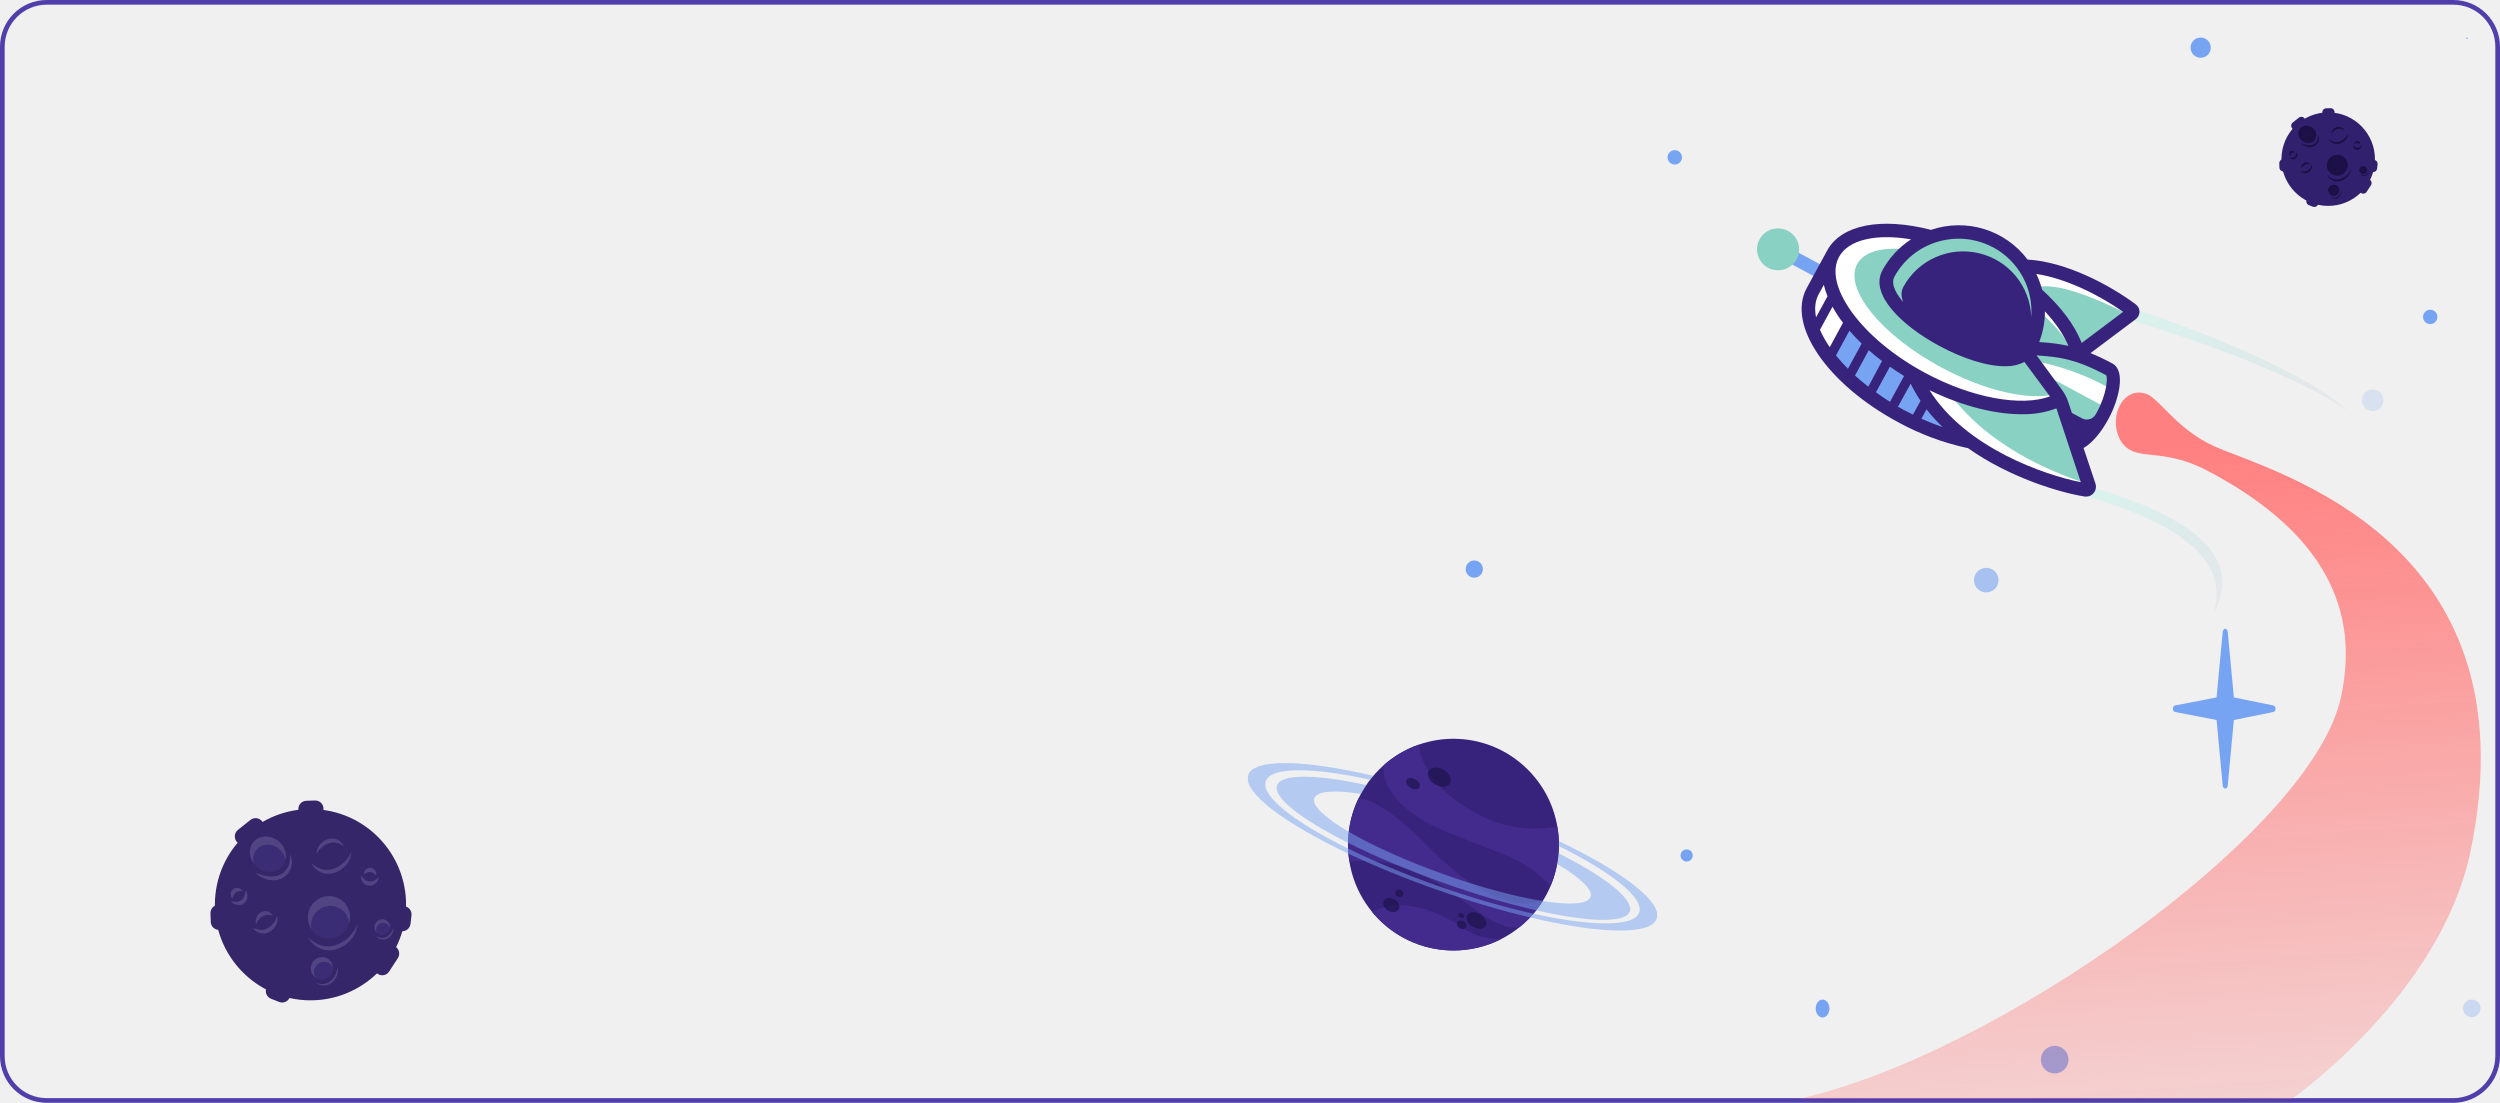
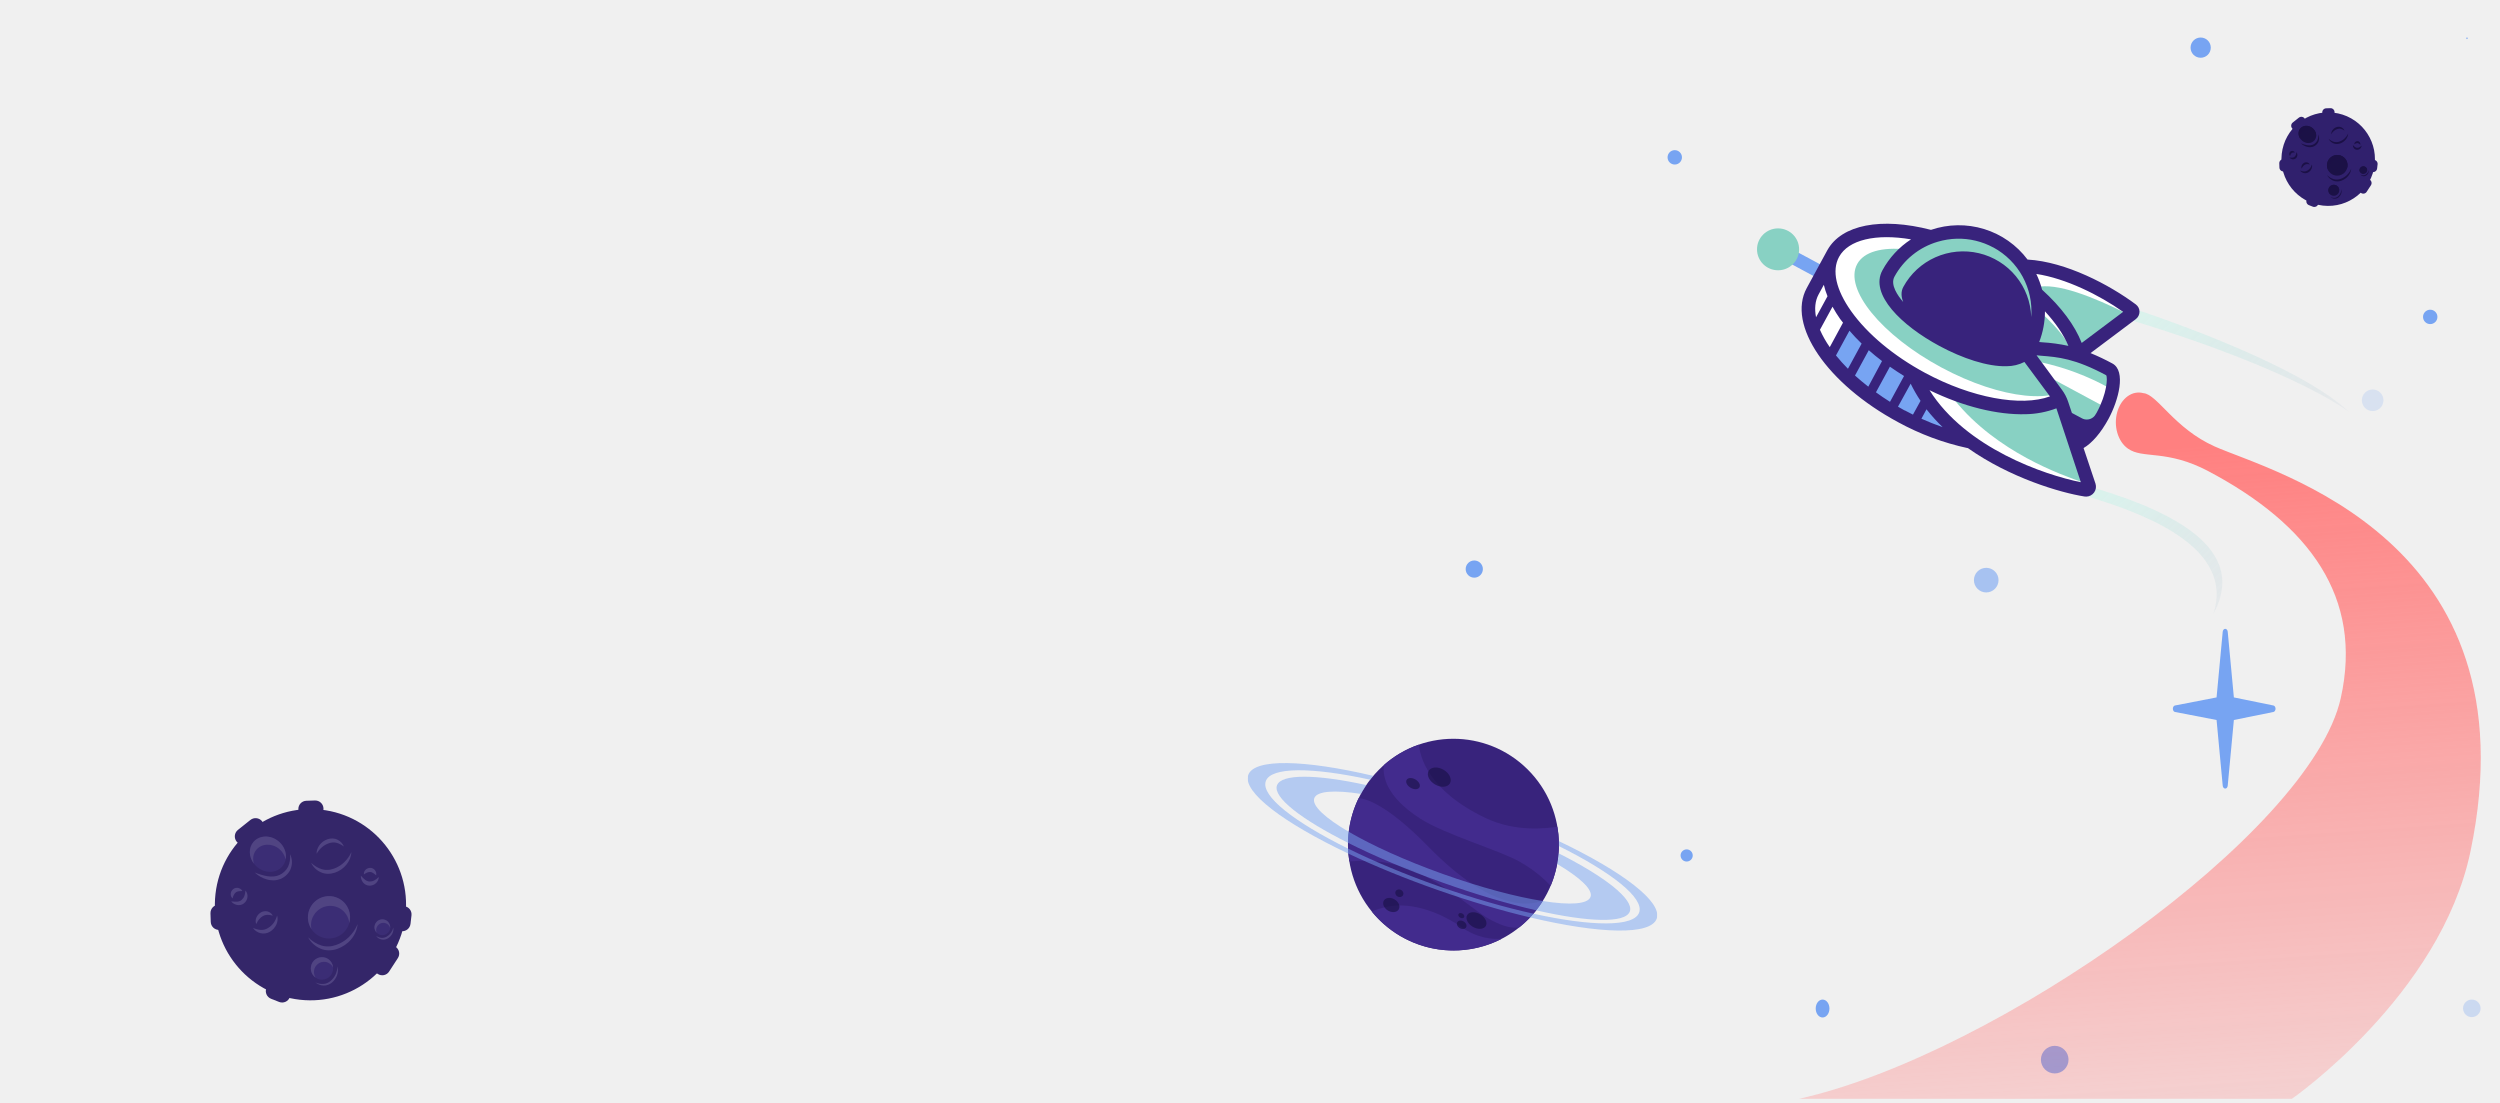
<svg xmlns="http://www.w3.org/2000/svg" width="535" height="236" viewBox="0 0 535 236" fill="none">
-   <g clip-path="url(#clip0_19789_23951)">
-     <path d="M0.5 10C0.5 4.753 4.753 0.5 10 0.5H525C530.247 0.5 534.5 4.753 534.5 10V226C534.5 231.247 530.247 235.5 525 235.5H10C4.753 235.5 0.5 231.247 0.5 226V10Z" fill="url(#paint0_linear_19789_23951)" stroke="#503EAA" />
-     <g clip-path="url(#clip1_19789_23951)">
-       <g clip-path="url(#clip2_19789_23951)">
+   <g clip-path="url(#clip0_27839_93571)">
+     <g clip-path="url(#clip1_27839_93571)">
+       <g clip-path="url(#clip2_27839_93571)">
        <path d="M295.164 196.833C286.31 188.025 286.243 173.684 295.013 164.801C303.783 155.919 318.069 155.858 326.923 164.665C335.776 173.473 335.844 187.814 327.074 196.696C318.304 205.579 304.017 205.64 295.164 196.833Z" fill="#38237C" />
        <path d="M331.835 189.577C330.843 188.489 328.794 186.464 325.289 184.451C321.047 182.01 309.169 178.579 303.871 175.145C296.411 170.323 295.88 165.923 296.155 163.712C298.363 161.772 300.899 160.305 303.615 159.365C303.94 161.702 305.3 169.028 317.898 175.049C324.396 178.151 331.032 177.238 333.276 176.933C334 181.101 333.561 185.491 331.835 189.577Z" fill="#422B8D" />
        <path d="M321.387 200.893C314.774 204.309 306.621 204.363 299.709 200.333C297.285 198.918 295.223 197.121 293.555 195.064C294.486 194.649 296.356 194.077 297.753 193.889C303.937 193.055 310.277 196.654 312.565 198.282C316.214 200.882 319.576 201.042 321.387 200.893Z" fill="#422B8D" />
        <path d="M330.15 192.817C330.042 192.995 329.934 193.166 329.819 193.337C329.718 193.494 329.61 193.645 329.503 193.802C329.259 194.15 329.015 194.485 328.751 194.812C328.515 195.105 328.28 195.398 328.031 195.677C327.938 195.786 327.846 195.881 327.753 195.99C327.646 196.105 327.54 196.221 327.433 196.336C327.326 196.452 327.213 196.567 327.106 196.676C326.978 196.805 326.844 196.941 326.709 197.069C326.574 197.198 326.439 197.327 326.305 197.449C326.185 197.557 326.071 197.665 325.951 197.767C325.689 197.996 325.427 198.219 325.152 198.435L325.145 198.435C323.705 198.719 321.851 198.332 319.225 196.96C315.319 194.923 311.324 190.597 303.746 186.919C296.585 183.446 290.249 184.276 288.758 184.343L288.751 184.343C288.029 179.855 288.642 175.128 290.755 170.794C292.193 170.893 296.743 172.041 305.719 181.233C309.132 184.724 312.194 187.261 314.913 189.08C322.853 194.394 327.852 193.594 329.991 192.785L329.998 192.785C330.053 192.8 330.102 192.809 330.15 192.817Z" fill="#422B8D" />
        <path d="M310.292 167.636C309.786 168.507 308.357 168.617 307.1 167.877C305.837 167.143 305.224 165.842 305.73 164.971C306.236 164.101 307.665 163.991 308.922 164.731C310.178 165.464 310.791 166.766 310.292 167.636Z" fill="#180F43" fill-opacity="0.6" />
        <path d="M303.761 168.496C303.479 168.989 302.633 169.024 301.875 168.581C301.117 168.138 300.733 167.385 301.022 166.891C301.304 166.398 302.15 166.363 302.908 166.806C303.659 167.249 304.043 168.009 303.761 168.496Z" fill="#180F43" fill-opacity="0.6" />
        <path d="M317.962 198.158C317.529 198.899 316.287 198.979 315.187 198.34C314.088 197.694 313.54 196.575 313.967 195.828C314.4 195.088 315.642 195.007 316.742 195.646C317.848 196.286 318.396 197.411 317.962 198.158Z" fill="#180F43" fill-opacity="0.6" />
        <path d="M313.744 198.45C313.513 198.847 312.909 198.923 312.39 198.618C311.871 198.313 311.635 197.751 311.859 197.353C312.09 196.956 312.695 196.881 313.214 197.185C313.74 197.49 313.975 198.059 313.744 198.45Z" fill="#180F43" fill-opacity="0.6" />
        <path d="M313.318 196.291C313.181 196.531 312.799 196.563 312.471 196.374C312.144 196.179 311.986 195.834 312.123 195.594C312.261 195.354 312.642 195.322 312.97 195.511C313.298 195.7 313.456 196.051 313.318 196.291Z" fill="#180F43" fill-opacity="0.6" />
        <path d="M299.334 194.602C298.951 195.267 297.923 195.387 297.042 194.872C296.161 194.356 295.755 193.401 296.138 192.736C296.521 192.071 297.549 191.951 298.43 192.466C299.318 192.982 299.718 193.937 299.334 194.602Z" fill="#180F43" fill-opacity="0.6" />
        <path d="M300.231 191.6C300.014 191.977 299.485 192.089 299.062 191.835C298.639 191.588 298.471 191.077 298.688 190.7C298.905 190.323 299.434 190.211 299.857 190.465C300.287 190.712 300.455 191.223 300.231 191.6Z" fill="#180F43" fill-opacity="0.6" />
        <g opacity="0.5">
          <path d="M328.752 194.811C322.732 193.438 315.773 191.402 308.467 188.787C300.955 186.105 294.106 183.189 288.482 180.366C278.484 175.348 272.365 170.629 273.272 168.072C274.157 165.556 281.766 165.669 292.389 168.005C292.094 168.449 291.806 168.901 291.539 169.367C291.437 169.545 291.336 169.716 291.242 169.895C285.577 169.024 281.803 169.264 281.253 170.822C280.696 172.4 283.562 175.036 288.649 178.013C293.628 180.924 300.732 184.16 308.814 187.044C316.909 189.936 324.466 191.931 330.158 192.823C335.947 193.739 339.817 193.515 340.374 191.93C340.917 190.379 338.154 187.808 333.244 184.898C333.387 184.144 333.489 183.375 333.549 182.611C343.478 187.613 349.69 192.488 348.79 195.038C347.876 197.636 339.924 197.362 328.752 194.811Z" fill="#77A4F2" />
          <path d="M327.441 196.329C321.361 194.885 314.614 192.903 307.617 190.442L307.61 190.441C300.646 187.995 294.186 185.339 288.557 182.676C274.671 176.102 265.862 169.48 267.12 165.854C268.37 162.263 279.16 162.573 293.877 166.032C293.649 166.298 293.435 166.578 293.22 166.857C280.86 164.159 271.956 164.063 270.876 167.178C269.782 170.321 276.947 175.908 288.493 181.603C294.085 184.356 300.688 187.127 307.892 189.663C315.13 192.206 322.063 194.186 328.167 195.534C340.671 198.291 349.699 198.397 350.786 195.268C351.865 192.174 344.899 186.682 333.614 181.07C333.616 180.715 333.617 180.361 333.605 180.006C347.196 186.496 355.786 193.001 354.536 196.585C353.278 200.197 342.323 199.862 327.441 196.329Z" fill="#77A4F2" />
        </g>
      </g>
    </g>
    <path opacity="0.6" d="M425.053 126.783C423.599 126.783 422.42 125.603 422.42 124.148C422.42 122.692 423.599 121.513 425.053 121.513C426.507 121.513 427.686 122.692 427.686 124.148C427.686 125.603 426.507 126.783 425.053 126.783Z" fill="#77A4F2" />
    <path opacity="0.2" d="M507.751 87.97C506.475 87.97 505.441 86.936 505.441 85.66C505.441 84.384 506.475 83.35 507.751 83.35C509.027 83.35 510.061 84.384 510.061 85.66C510.061 86.936 509.027 87.97 507.751 87.97Z" fill="#77A4F2" />
    <path d="M470.944 12.36C469.749 12.36 468.781 11.39 468.781 10.195C468.781 8.999 469.749 8.03 470.944 8.03C472.139 8.03 473.107 8.999 473.107 10.195C473.107 11.39 472.139 12.36 470.944 12.36Z" fill="#77A4F2" />
    <path d="M358.398 35.212C357.547 35.212 356.858 34.523 356.858 33.672C356.858 32.822 357.547 32.132 358.398 32.132C359.248 32.132 359.938 32.822 359.938 33.672C359.938 34.523 359.248 35.212 358.398 35.212Z" fill="#77A4F2" />
    <path d="M390.032 217.742C389.219 217.742 388.561 216.883 388.561 215.824C388.561 214.765 389.219 213.906 390.032 213.906C390.844 213.906 391.502 214.765 391.502 215.824C391.502 216.883 390.844 217.742 390.032 217.742Z" fill="#77A4F2" />
    <path d="M315.494 123.623C314.478 123.623 313.654 122.8 313.654 121.783C313.654 120.767 314.478 119.943 315.494 119.943C316.51 119.943 317.334 120.767 317.334 121.783C317.334 122.8 316.51 123.623 315.494 123.623Z" fill="#77A4F2" />
    <path d="M360.945 184.369C360.226 184.369 359.644 183.787 359.644 183.069C359.644 182.351 360.226 181.769 360.945 181.769C361.664 181.769 362.246 182.351 362.246 183.069C362.246 183.787 361.664 184.369 360.945 184.369Z" fill="#77A4F2" />
    <path d="M439.71 229.717C438.077 229.717 436.754 228.394 436.754 226.762C436.754 225.13 438.077 223.807 439.71 223.807C441.342 223.807 442.666 225.13 442.666 226.762C442.666 228.394 441.342 229.717 439.71 229.717Z" fill="#77A4F2" />
    <path d="M520.068 69.357C519.217 69.357 518.528 68.668 518.528 67.817C518.528 66.967 519.217 66.277 520.068 66.277C520.918 66.277 521.607 66.967 521.607 67.817C521.607 68.668 520.918 69.357 520.068 69.357Z" fill="#77A4F2" />
    <path d="M527.934 8.375C527.855 8.375 527.791 8.291 527.791 8.188C527.791 8.084 527.855 8 527.934 8C528.014 8 528.078 8.084 528.078 8.188C528.078 8.291 528.014 8.375 527.934 8.375Z" fill="#77A4F2" />
    <path d="M475.662 135.187L474.345 149.247L465.438 150.975C465.313 151.003 465.199 151.088 465.117 151.214C465.035 151.341 464.99 151.502 464.99 151.668C464.99 151.834 465.035 151.994 465.117 152.121C465.199 152.248 465.313 152.333 465.438 152.361L474.345 154.078L475.662 168.138C475.677 168.308 475.741 168.466 475.839 168.58C475.938 168.694 476.065 168.757 476.197 168.757C476.329 168.757 476.456 168.694 476.554 168.58C476.653 168.466 476.716 168.308 476.732 168.138L478.048 154.078L486.517 152.361C486.642 152.333 486.756 152.248 486.838 152.121C486.92 151.994 486.965 151.834 486.965 151.668C486.965 151.502 486.92 151.341 486.838 151.214C486.756 151.088 486.642 151.003 486.517 150.975L478.048 149.247L476.732 135.187C476.716 135.017 476.653 134.86 476.554 134.745C476.456 134.631 476.329 134.568 476.197 134.568C476.065 134.568 475.938 134.631 475.839 134.745C475.741 134.86 475.677 135.017 475.662 135.187Z" fill="#77A4F2" />
    <path opacity="0.3" d="M528.967 217.666C527.93 217.666 527.089 216.824 527.089 215.786C527.089 214.747 527.93 213.906 528.967 213.906C530.005 213.906 530.846 214.747 530.846 215.786C530.846 216.824 530.005 217.666 528.967 217.666Z" fill="#77A4F2" />
    <path d="M53.126 180.382L55.802 178.247C56.568 177.63 56.689 176.517 56.087 175.75C55.471 174.983 54.359 174.863 53.592 175.465L50.917 177.6C50.15 178.216 50.03 179.329 50.631 180.096C51.247 180.863 52.36 180.983 53.126 180.382Z" fill="#342669" />
    <path d="M83.278 207.903L85.142 205.031C85.683 204.204 85.443 203.106 84.616 202.58C83.789 202.039 82.692 202.279 82.166 203.091L80.302 205.963C79.761 206.791 80.001 207.888 80.828 208.415C81.655 208.956 82.752 208.73 83.278 207.903Z" fill="#342669" />
    <path d="M65.678 174.913L67.512 174.853C68.489 174.823 69.256 174.011 69.226 173.018C69.196 172.041 68.384 171.274 67.392 171.304L65.558 171.364C64.581 171.394 63.815 172.206 63.845 173.199C63.875 174.176 64.701 174.943 65.678 174.913Z" fill="#342669" />
    <path d="M48.648 197.167L48.587 195.333C48.557 194.355 47.746 193.588 46.754 193.619C45.777 193.649 45.01 194.461 45.04 195.453L45.1 197.288C45.13 198.265 45.942 199.032 46.934 199.002C47.911 198.957 48.678 198.145 48.648 197.167Z" fill="#342669" />
    <path d="M87.849 197.708L88.06 195.874C88.165 194.896 87.474 194.024 86.496 193.919C85.519 193.814 84.648 194.505 84.543 195.483L84.332 197.317C84.227 198.295 84.918 199.167 85.895 199.272C86.857 199.377 87.729 198.686 87.849 197.708Z" fill="#342669" />
    <path d="M58.013 213.739L59.726 214.415C60.643 214.776 61.665 214.325 62.026 213.408C62.387 212.491 61.936 211.468 61.019 211.107L59.305 210.431C58.389 210.07 57.366 210.521 57.006 211.438C56.645 212.355 57.096 213.378 58.013 213.739Z" fill="#342669" />
    <path d="M64.168 213.944C52.939 212.692 44.854 202.572 46.109 191.339C47.364 180.106 57.484 172.015 68.712 173.266C79.941 174.518 88.026 184.638 86.771 195.871C85.516 207.104 75.396 215.195 64.168 213.944Z" fill="#342669" />
    <path d="M75.191 182.367C75.161 183.329 74.755 184.276 74.124 185.043C73.508 185.825 72.636 186.412 71.689 186.743C70.727 187.073 69.6 187.104 68.668 186.667C67.736 186.261 66.999 185.525 66.594 184.667C67.3 185.299 68.082 185.78 68.908 186.021C69.314 186.141 69.735 186.186 70.156 186.156C70.577 186.156 70.983 186.036 71.389 185.916C71.584 185.84 71.794 185.765 71.99 185.675C72.185 185.57 72.381 185.479 72.561 185.359C72.952 185.149 73.267 184.863 73.598 184.577C74.26 183.961 74.801 183.224 75.191 182.367Z" fill="#504482" />
    <path d="M67.751 182.713C67.721 182.051 67.976 181.375 68.397 180.818C68.818 180.262 69.419 179.826 70.08 179.6C70.757 179.36 71.569 179.36 72.215 179.69C72.861 180.006 73.357 180.533 73.598 181.164C73.072 180.773 72.531 180.487 71.974 180.352C71.433 180.217 70.892 180.277 70.381 180.457C69.314 180.818 68.412 181.57 67.751 182.713Z" fill="#504482" />
    <path d="M59.305 195.919C59.501 196.536 59.425 197.243 59.14 197.859C58.854 198.476 58.373 199.032 57.787 199.378C57.186 199.754 56.404 199.874 55.728 199.694C55.051 199.513 54.48 199.107 54.135 198.566C54.721 198.822 55.292 198.987 55.848 199.002C56.389 199.032 56.885 198.882 57.336 198.611C57.802 198.34 58.223 197.965 58.554 197.513C58.869 197.062 59.125 196.536 59.305 195.919Z" fill="#504482" />
-     <path d="M54.84 197.754C54.645 197.333 54.675 196.822 54.855 196.371C55.036 195.92 55.382 195.529 55.803 195.273C56.238 195.003 56.825 194.912 57.306 195.063C57.787 195.213 58.177 195.529 58.373 195.95C57.937 195.83 57.546 195.754 57.185 195.769C56.84 195.784 56.539 195.875 56.253 196.04C55.652 196.401 55.201 196.912 54.84 197.754Z" fill="#504482" />
+     <path d="M54.841 197.754C54.645 197.333 54.675 196.822 54.856 196.371C55.036 195.92 55.382 195.529 55.803 195.273C56.239 195.003 56.825 194.912 57.306 195.063C57.787 195.213 58.178 195.529 58.373 195.95C57.937 195.83 57.546 195.754 57.186 195.769C56.84 195.784 56.539 195.875 56.254 196.04C55.652 196.401 55.202 196.912 54.841 197.754Z" fill="#504482" />
    <path d="M52.526 190.566C52.841 190.927 53.007 191.424 52.961 191.935C52.916 192.461 52.646 192.972 52.225 193.303C51.789 193.679 51.158 193.769 50.677 193.649C50.181 193.529 49.76 193.273 49.474 192.897C49.94 192.942 50.361 192.987 50.752 192.957C51.128 192.927 51.428 192.822 51.669 192.612C51.924 192.401 52.15 192.115 52.285 191.784C52.42 191.454 52.48 191.048 52.526 190.566Z" fill="#504482" />
    <path d="M49.774 192.266C49.503 192.04 49.353 191.694 49.368 191.303C49.383 190.912 49.579 190.536 49.894 190.281C50.225 189.995 50.706 189.935 51.052 190.04C51.412 190.145 51.698 190.356 51.863 190.672C51.518 190.687 51.232 190.702 50.992 190.747C50.751 190.792 50.601 190.867 50.465 190.972C50.315 191.093 50.18 191.243 50.075 191.454C49.939 191.664 49.849 191.92 49.774 192.266Z" fill="#504482" />
    <path d="M81.055 187.68C81.055 188.161 80.844 188.628 80.469 188.989C80.093 189.349 79.552 189.56 79.01 189.53C78.439 189.515 77.913 189.169 77.628 188.763C77.342 188.342 77.192 187.876 77.222 187.395C77.537 187.74 77.823 188.056 78.139 188.282C78.439 188.507 78.74 188.628 79.056 188.643C79.386 188.658 79.732 188.598 80.063 188.432C80.393 188.267 80.724 188.011 81.055 187.68Z" fill="#504482" />
    <path d="M77.883 187.123C77.823 186.777 77.958 186.416 78.214 186.145C78.484 185.874 78.875 185.709 79.281 185.724C79.717 185.724 80.108 186.01 80.303 186.311C80.499 186.626 80.574 186.972 80.499 187.318C80.228 187.108 80.003 186.912 79.792 186.792C79.582 186.671 79.416 186.611 79.251 186.611C79.056 186.596 78.86 186.626 78.635 186.702C78.409 186.777 78.169 186.912 77.883 187.123Z" fill="#504482" />
-     <path d="M68.111 200.219C70.26 201.483 73.026 200.761 74.288 198.595C75.551 196.43 74.845 193.663 72.695 192.4C70.546 191.137 67.78 191.859 66.517 194.024C65.255 196.189 65.961 198.956 68.111 200.219Z" fill="#3B2D75" />
-     <path d="M72.741 194.414C73.913 195.106 74.62 196.279 74.74 197.542C75.296 195.602 74.515 193.452 72.696 192.384C70.546 191.121 67.781 191.858 66.518 194.008C65.601 195.572 65.721 197.437 66.653 198.835C66.443 197.858 66.578 196.805 67.134 195.888C68.277 193.933 70.802 193.272 72.741 194.414Z" fill="#504482" />
+     <path d="M68.111 200.219C70.26 201.483 73.026 200.761 74.288 198.595C75.551 196.43 74.844 193.663 72.695 192.4C70.546 191.137 67.78 191.859 66.517 194.024C65.255 196.189 65.961 198.956 68.111 200.219Z" fill="#3B2D75" />
+     <path d="M72.741 194.414C73.913 195.106 74.62 196.279 74.74 197.542C75.296 195.602 74.514 193.452 72.696 192.384C70.546 191.121 67.78 191.858 66.518 194.008C65.601 195.572 65.721 197.437 66.653 198.835C66.443 197.858 66.578 196.805 67.134 195.888C68.276 193.933 70.802 193.272 72.741 194.414Z" fill="#504482" />
    <path d="M76.529 197.75C76.439 198.923 75.928 200.066 75.162 200.999C74.395 201.946 73.328 202.638 72.185 203.059C71.028 203.465 69.66 203.51 68.533 202.984C67.39 202.487 66.489 201.615 65.932 200.593C66.774 201.39 67.736 202.021 68.773 202.337C69.029 202.427 69.299 202.457 69.555 202.502C69.826 202.517 70.081 202.562 70.352 202.532C70.878 202.532 71.389 202.397 71.9 202.232C72.155 202.141 72.411 202.036 72.651 201.931C72.892 201.796 73.132 201.69 73.358 201.54C73.839 201.269 74.245 200.908 74.65 200.547C75.447 199.766 76.093 198.833 76.529 197.75Z" fill="#504482" />
    <path d="M81.267 200.024C82.139 200.339 83.101 199.873 83.417 198.986C83.732 198.099 83.266 197.136 82.395 196.836C81.523 196.52 80.561 196.986 80.245 197.873C79.93 198.745 80.395 199.708 81.267 200.024Z" fill="#3B2D75" />
    <path d="M82.546 197.573C83.027 197.738 83.357 198.129 83.493 198.58C83.553 197.828 83.117 197.091 82.38 196.836C81.508 196.52 80.546 196.986 80.231 197.873C80.005 198.505 80.186 199.182 80.622 199.633C80.471 199.287 80.456 198.896 80.591 198.52C80.877 197.708 81.764 197.287 82.546 197.573Z" fill="#504482" />
    <path d="M84.167 198.52C84.257 198.956 84.152 199.422 83.941 199.828C83.731 200.234 83.385 200.58 82.994 200.821C82.588 201.061 82.078 201.167 81.612 201.046C81.146 200.941 80.755 200.67 80.499 200.309C80.875 200.52 81.281 200.67 81.672 200.7C82.062 200.731 82.438 200.625 82.769 200.43C83.445 200.039 83.956 199.377 84.167 198.52Z" fill="#504482" />
    <path d="M68.501 209.618C69.809 209.828 71.042 208.956 71.252 207.633C71.478 206.325 70.591 205.092 69.283 204.866C67.975 204.641 66.743 205.528 66.532 206.851C66.322 208.159 67.209 209.392 68.501 209.618Z" fill="#3B2D75" />
    <path d="M69.705 205.857C70.411 205.977 70.983 206.428 71.283 207.03C71.193 205.962 70.396 205.045 69.299 204.864C67.991 204.654 66.759 205.526 66.548 206.849C66.398 207.797 66.804 208.699 67.54 209.21C67.255 208.774 67.12 208.218 67.21 207.661C67.405 206.473 68.517 205.661 69.705 205.857Z" fill="#504482" />
    <path d="M72.214 206.805C72.38 207.406 72.35 208.068 72.139 208.669C71.929 209.286 71.538 209.827 71.057 210.248C70.561 210.669 69.899 210.94 69.238 210.91C68.577 210.895 67.975 210.624 67.495 210.233C68.051 210.489 68.652 210.609 69.223 210.564C69.794 210.534 70.32 210.278 70.756 209.917C71.192 209.542 71.553 209.075 71.808 208.549C72.049 208.008 72.199 207.421 72.214 206.805Z" fill="#504482" />
    <path d="M60.448 185.375C59.186 186.894 56.766 186.984 55.052 185.556C53.324 184.127 52.963 181.736 54.21 180.217C55.473 178.699 57.893 178.608 59.607 180.037C61.335 181.45 61.711 183.841 60.448 185.375Z" fill="#3B2D75" />
    <path d="M54.855 181.856C54.164 182.683 54.014 183.796 54.344 184.834C53.247 183.42 53.142 181.511 54.209 180.217C55.472 178.699 57.892 178.608 59.605 180.037C60.853 181.059 61.394 182.593 61.123 183.932C60.958 183.105 60.492 182.293 59.755 181.676C58.207 180.398 56.013 180.473 54.855 181.856Z" fill="#504482" />
    <path d="M62.071 182.803C62.522 183.675 62.612 184.758 62.266 185.766C62.116 186.277 61.8 186.728 61.439 187.119C61.078 187.51 60.643 187.796 60.162 188.051C59.666 188.247 59.124 188.382 58.598 188.397C58.072 188.397 57.546 188.337 57.065 188.187C56.088 187.901 55.216 187.39 54.51 186.713C55.412 187.074 56.314 187.36 57.231 187.51C58.132 187.645 59.034 187.6 59.801 187.254C60.177 187.074 60.552 186.833 60.853 186.533C61.169 186.247 61.439 185.901 61.635 185.51C62.011 184.713 62.161 183.766 62.071 182.803Z" fill="#504482" />
    <path d="M491.721 27.588L493.029 26.544C493.404 26.243 493.463 25.698 493.169 25.323C492.868 24.948 492.324 24.89 491.949 25.184L490.64 26.228C490.265 26.529 490.207 27.074 490.501 27.449C490.802 27.824 491.346 27.883 491.721 27.588Z" fill="#30206D" />
    <path d="M506.466 41.048L507.378 39.643C507.643 39.239 507.525 38.702 507.121 38.444C506.716 38.18 506.18 38.297 505.922 38.694L505.011 40.099C504.746 40.504 504.864 41.04 505.268 41.298C505.672 41.562 506.209 41.452 506.466 41.048Z" fill="#30206D" />
    <path d="M497.86 24.913L498.757 24.884C499.235 24.869 499.61 24.472 499.595 23.987C499.581 23.509 499.184 23.134 498.698 23.148L497.802 23.178C497.324 23.192 496.949 23.59 496.964 24.075C496.978 24.553 497.383 24.928 497.86 24.913Z" fill="#30206D" />
    <path d="M489.531 35.797L489.501 34.9C489.487 34.422 489.09 34.047 488.605 34.062C488.127 34.076 487.752 34.473 487.767 34.959L487.796 35.856C487.811 36.334 488.208 36.709 488.693 36.694C489.171 36.672 489.546 36.275 489.531 35.797Z" fill="#30206D" />
    <path d="M508.702 36.062L508.805 35.164C508.857 34.686 508.519 34.26 508.041 34.208C507.563 34.157 507.137 34.495 507.085 34.973L506.982 35.87C506.931 36.348 507.269 36.775 507.747 36.826C508.217 36.878 508.644 36.54 508.702 36.062Z" fill="#30206D" />
    <path d="M494.111 43.901L494.949 44.232C495.398 44.409 495.898 44.188 496.074 43.74C496.25 43.291 496.03 42.791 495.581 42.614L494.743 42.283C494.295 42.107 493.795 42.328 493.619 42.776C493.442 43.225 493.663 43.725 494.111 43.901Z" fill="#30206D" />
    <path d="M497.122 44.002C491.63 43.389 487.676 38.44 488.29 32.947C488.904 27.453 493.853 23.496 499.344 24.108C504.836 24.72 508.79 29.67 508.176 35.163C507.562 40.657 502.613 44.614 497.122 44.002Z" fill="#30206D" />
    <path d="M502.512 28.559C502.497 29.029 502.299 29.493 501.99 29.868C501.688 30.25 501.262 30.537 500.799 30.699C500.328 30.86 499.777 30.875 499.321 30.662C498.866 30.463 498.505 30.103 498.307 29.684C498.652 29.993 499.035 30.228 499.439 30.346C499.637 30.404 499.843 30.427 500.049 30.412C500.255 30.412 500.453 30.353 500.652 30.294C500.747 30.257 500.85 30.221 500.946 30.177C501.042 30.125 501.137 30.081 501.225 30.022C501.416 29.919 501.571 29.779 501.733 29.64C502.056 29.338 502.321 28.978 502.512 28.559Z" fill="#1B1046" />
    <path d="M498.875 28.728C498.86 28.405 498.985 28.074 499.191 27.802C499.397 27.529 499.691 27.316 500.014 27.206C500.345 27.088 500.742 27.088 501.058 27.25C501.374 27.404 501.617 27.662 501.734 27.971C501.477 27.78 501.212 27.64 500.94 27.574C500.676 27.508 500.411 27.537 500.161 27.625C499.639 27.802 499.198 28.169 498.875 28.728Z" fill="#1B1046" />
    <path d="M494.744 35.187C494.839 35.489 494.802 35.834 494.663 36.136C494.523 36.437 494.288 36.709 494.001 36.879C493.707 37.062 493.325 37.121 492.994 37.033C492.663 36.945 492.384 36.746 492.215 36.481C492.502 36.606 492.781 36.687 493.053 36.695C493.318 36.709 493.56 36.636 493.781 36.503C494.009 36.371 494.214 36.187 494.376 35.967C494.53 35.746 494.655 35.489 494.744 35.187Z" fill="#1B1046" />
    <path d="M492.562 36.084C492.466 35.878 492.481 35.628 492.569 35.408C492.657 35.187 492.826 34.996 493.032 34.871C493.245 34.738 493.532 34.694 493.767 34.768C494.002 34.841 494.193 34.996 494.289 35.202C494.076 35.143 493.885 35.106 493.708 35.114C493.539 35.121 493.392 35.165 493.253 35.246C492.959 35.422 492.738 35.672 492.562 36.084Z" fill="#1B1046" />
    <path d="M491.428 32.568C491.582 32.745 491.663 32.987 491.641 33.238C491.619 33.495 491.487 33.745 491.281 33.907C491.068 34.091 490.759 34.135 490.524 34.076C490.281 34.017 490.075 33.892 489.936 33.708C490.163 33.73 490.369 33.752 490.56 33.738C490.744 33.723 490.891 33.672 491.009 33.569C491.134 33.466 491.244 33.326 491.31 33.164C491.376 33.002 491.406 32.804 491.428 32.568Z" fill="#1B1046" />
-     <path d="M490.082 33.4C489.95 33.289 489.876 33.12 489.883 32.929C489.891 32.738 489.986 32.554 490.141 32.429C490.302 32.289 490.538 32.26 490.707 32.311C490.883 32.363 491.023 32.466 491.104 32.62C490.935 32.627 490.795 32.635 490.677 32.657C490.56 32.679 490.486 32.716 490.42 32.767C490.346 32.826 490.28 32.9 490.229 33.003C490.163 33.105 490.119 33.231 490.082 33.4Z" fill="#1B1046" />
+     <path d="M490.082 33.4C489.949 33.289 489.876 33.12 489.883 32.929C489.891 32.738 489.986 32.554 490.141 32.429C490.302 32.289 490.537 32.26 490.707 32.311C490.883 32.363 491.023 32.466 491.104 32.62C490.934 32.627 490.795 32.635 490.677 32.657C490.56 32.679 490.486 32.716 490.42 32.767C490.346 32.826 490.28 32.9 490.229 33.003C490.163 33.105 490.118 33.231 490.082 33.4Z" fill="#1B1046" />
    <path d="M505.381 31.157C505.381 31.393 505.278 31.621 505.094 31.797C504.91 31.974 504.646 32.077 504.381 32.062C504.102 32.054 503.845 31.885 503.705 31.687C503.565 31.481 503.492 31.253 503.506 31.018C503.661 31.187 503.8 31.341 503.955 31.451C504.102 31.562 504.249 31.621 504.403 31.628C504.565 31.635 504.734 31.606 504.896 31.525C505.057 31.444 505.219 31.319 505.381 31.157Z" fill="#1B1046" />
    <path d="M503.83 30.885C503.801 30.715 503.867 30.539 503.992 30.407C504.124 30.274 504.315 30.193 504.514 30.201C504.727 30.201 504.918 30.34 505.013 30.488C505.109 30.642 505.146 30.811 505.109 30.98C504.977 30.877 504.866 30.782 504.764 30.723C504.661 30.664 504.58 30.635 504.499 30.635C504.403 30.627 504.308 30.642 504.198 30.679C504.087 30.715 503.97 30.782 503.83 30.885Z" fill="#1B1046" />
    <path d="M499.052 37.29C500.103 37.907 501.455 37.554 502.073 36.495C502.69 35.437 502.345 34.083 501.294 33.466C500.242 32.848 498.89 33.201 498.272 34.26C497.655 35.319 498 36.672 499.052 37.29Z" fill="#1B1146" />
    <path d="M501.315 34.451C501.888 34.789 502.234 35.363 502.293 35.981C502.565 35.032 502.182 33.98 501.293 33.458C500.242 32.84 498.889 33.201 498.272 34.252C497.823 35.017 497.882 35.929 498.338 36.613C498.235 36.135 498.301 35.62 498.573 35.172C499.132 34.216 500.367 33.892 501.315 34.451Z" fill="#1B1046" />
    <path d="M503.168 36.083C503.124 36.656 502.874 37.215 502.499 37.671C502.124 38.134 501.602 38.473 501.044 38.678C500.478 38.877 499.809 38.899 499.257 38.642C498.699 38.399 498.258 37.972 497.986 37.472C498.397 37.862 498.868 38.171 499.375 38.325C499.5 38.37 499.632 38.384 499.757 38.406C499.889 38.414 500.014 38.436 500.147 38.421C500.404 38.421 500.654 38.355 500.904 38.274C501.029 38.23 501.154 38.178 501.271 38.127C501.389 38.061 501.507 38.009 501.617 37.936C501.852 37.803 502.051 37.627 502.249 37.45C502.639 37.068 502.955 36.612 503.168 36.083Z" fill="#1B1046" />
    <path d="M505.484 37.194C505.911 37.349 506.381 37.121 506.536 36.687C506.69 36.253 506.462 35.782 506.036 35.635C505.609 35.481 505.139 35.709 504.985 36.143C504.83 36.569 505.058 37.04 505.484 37.194Z" fill="#1B1146" />
    <path d="M506.108 35.996C506.344 36.077 506.505 36.268 506.572 36.488C506.601 36.121 506.388 35.76 506.028 35.635C505.601 35.481 505.131 35.709 504.976 36.143C504.866 36.452 504.954 36.782 505.167 37.003C505.094 36.834 505.087 36.643 505.153 36.459C505.292 36.062 505.726 35.856 506.108 35.996Z" fill="#1B1046" />
    <path d="M506.902 36.459C506.946 36.672 506.895 36.9 506.792 37.098C506.689 37.297 506.52 37.466 506.329 37.584C506.13 37.701 505.88 37.753 505.652 37.694C505.425 37.642 505.233 37.51 505.108 37.334C505.292 37.437 505.491 37.51 505.682 37.525C505.873 37.54 506.057 37.488 506.218 37.392C506.549 37.201 506.799 36.878 506.902 36.459Z" fill="#1B1046" />
    <path d="M499.241 41.886C499.881 41.989 500.483 41.563 500.586 40.916C500.697 40.276 500.263 39.673 499.623 39.562C498.984 39.452 498.381 39.886 498.278 40.533C498.175 41.173 498.609 41.776 499.241 41.886Z" fill="#1B1146" />
    <path d="M499.83 40.047C500.175 40.106 500.455 40.327 500.602 40.621C500.557 40.099 500.168 39.65 499.631 39.562C498.992 39.459 498.389 39.885 498.286 40.532C498.212 40.996 498.411 41.437 498.771 41.687C498.632 41.474 498.565 41.202 498.609 40.93C498.705 40.349 499.249 39.952 499.83 40.047Z" fill="#1B1046" />
    <path d="M501.057 40.51C501.138 40.804 501.124 41.128 501.021 41.422C500.918 41.724 500.727 41.988 500.491 42.194C500.249 42.4 499.925 42.533 499.602 42.518C499.279 42.511 498.985 42.378 498.749 42.187C499.021 42.312 499.315 42.371 499.595 42.349C499.874 42.334 500.131 42.209 500.344 42.033C500.558 41.849 500.734 41.621 500.859 41.363C500.977 41.099 501.05 40.812 501.057 40.51Z" fill="#1B1046" />
    <path d="M495.301 30.03C494.683 30.773 493.5 30.817 492.662 30.118C491.816 29.42 491.64 28.25 492.25 27.508C492.868 26.765 494.051 26.721 494.889 27.419C495.734 28.111 495.918 29.28 495.301 30.03Z" fill="#1B1146" />
    <path d="M492.565 28.309C492.227 28.714 492.154 29.258 492.315 29.765C491.779 29.074 491.727 28.14 492.249 27.508C492.867 26.765 494.05 26.721 494.888 27.419C495.498 27.919 495.763 28.67 495.631 29.324C495.55 28.92 495.322 28.523 494.962 28.221C494.205 27.596 493.131 27.633 492.565 28.309Z" fill="#1B1046" />
    <path d="M496.094 28.773C496.315 29.199 496.359 29.729 496.19 30.221C496.116 30.471 495.962 30.692 495.786 30.883C495.609 31.074 495.396 31.214 495.161 31.339C494.918 31.435 494.654 31.501 494.396 31.508C494.139 31.508 493.882 31.479 493.647 31.405C493.169 31.265 492.742 31.015 492.397 30.684C492.838 30.861 493.279 31.001 493.727 31.074C494.168 31.14 494.61 31.118 494.984 30.949C495.168 30.861 495.352 30.743 495.499 30.596C495.653 30.457 495.786 30.287 495.881 30.096C496.065 29.706 496.139 29.243 496.094 28.773Z" fill="#1B1046" />
-     <path opacity="0.4" d="M439.369 104.278C460.163 109.381 478.197 117.393 473.66 131.385C479.198 121.192 474.138 110.537 440.052 102.261L439.369 104.278Z" fill="url(#paint1_linear_19789_23951)" />
-     <path opacity="0.4" d="M450.49 64.098C465.309 68.677 492.799 78.716 502.738 88.201C502.738 88.201 489.629 77.709 445.405 65.419L450.49 64.098Z" fill="url(#paint2_linear_19789_23951)" />
+     <path opacity="0.4" d="M439.37 104.278C460.163 109.381 478.197 117.393 473.66 131.385C479.198 121.192 474.138 110.537 440.052 102.261L439.37 104.278Z" fill="url(#paint1_linear_27839_93571)" />
+     <path opacity="0.4" d="M450.49 64.098C465.309 68.677 492.799 78.716 502.738 88.201C502.738 88.201 489.629 77.709 445.405 65.419L450.49 64.098Z" fill="url(#paint2_linear_27839_93571)" />
    <path d="M444.745 75.745L456.762 66.732C451.406 62.584 441.516 57.155 433.153 56.945" fill="#88D1C3" />
-     <path d="M406.358 88.678C391.993 80.941 383.48 68.913 387.344 61.813C391.208 54.713 405.985 55.229 420.35 62.965C434.714 70.702 443.227 82.73 439.363 89.83C435.499 96.93 420.722 96.414 406.358 88.678Z" fill="#77A4F2" />
+     <path d="M406.358 88.678C391.993 80.941 383.48 68.913 387.344 61.813C391.208 54.713 405.985 55.229 420.35 62.965C434.715 70.702 443.227 82.73 439.363 89.83C435.499 96.93 420.722 96.414 406.358 88.678Z" fill="#77A4F2" />
    <path d="M410.682 80.721C396.317 72.984 387.805 60.956 391.668 53.856C395.532 46.756 410.309 47.272 424.674 55.008C439.039 62.745 447.551 74.772 443.687 81.873C439.824 88.973 425.047 88.457 410.682 80.721Z" fill="white" />
    <path d="M415.432 78.623C402.606 71.715 394.55 61.811 397.439 56.502C400.328 51.193 413.068 52.489 425.894 59.397C438.72 66.305 446.775 76.209 443.886 81.518C440.997 86.827 428.257 85.531 415.432 78.623Z" fill="#88D1C3" />
    <path d="M395.664 68.892L391.795 76.006C391.795 76.006 389.899 74.607 389.214 73.314C388.529 72.02 385.543 66.945 387.545 63.144C389.546 59.343 390.381 58.162 391.066 60.274C391.75 62.386 395.664 68.892 395.664 68.892Z" fill="white" />
    <path d="M427.662 86.558C432.119 87.191 434.06 86.961 436.856 86.22C439.651 85.478 439.355 86.546 440.96 88.429C442.564 90.311 447.418 104.983 447.418 104.983C447.418 104.983 441.478 105.724 434.647 102.044C427.816 98.364 411.472 87.719 411.553 84.071C411.634 80.424 413.028 83.229 417.355 84.317C421.682 85.406 427.662 86.558 427.662 86.558Z" fill="#88D1C3" />
    <path d="M455.22 67.167C448.118 63.624 440.14 60.363 435.684 61.484C435.684 61.484 433.212 57.373 433.974 56.982C434.736 56.591 451.144 62.782 454.333 64.983C457.522 67.183 455.22 67.167 455.22 67.167Z" fill="white" />
    <path d="M437.554 74.753C441.334 75.61 445.014 76.853 448.538 78.461C451.277 79.787 452.375 80.287 452.257 81.56C452.14 82.834 449.17 90.428 447.651 91.323C446.131 92.218 443.696 91.037 442.789 89.033C441.881 87.03 441.865 85.958 439.142 82.987C436.42 80.017 431.59 74.579 437.554 74.753Z" fill="#88D1C3" />
-     <path d="M451.437 83.064C446.809 80.487 441.819 78.612 436.633 77.501L438.408 80.625L450.461 87.115L451.437 83.064Z" fill="white" />
+     <path d="M451.438 83.064C446.809 80.487 441.819 78.612 436.633 77.501L438.408 80.625L450.461 87.115L451.438 83.064Z" fill="white" />
    <path d="M445.884 103.282C441.115 101.629 427.344 96.776 418.333 85.684C418.333 85.684 412.191 81.778 411.291 81.891C410.392 82.004 417.028 92.061 426.1 96.877C435.171 101.694 447.411 106.934 445.884 103.282Z" fill="white" />
    <path d="M404.141 58.529C399.656 66.768 429.666 82.915 434.122 74.676C435.234 72.714 435.942 70.552 436.205 68.315C436.468 66.079 436.28 63.812 435.653 61.648C435.027 59.484 433.973 57.466 432.554 55.712C431.135 53.958 429.378 52.502 427.388 51.43C425.397 50.358 423.212 49.691 420.959 49.468C418.707 49.245 416.432 49.47 414.268 50.131C412.104 50.792 410.094 51.875 408.355 53.317C406.617 54.758 405.184 56.53 404.141 58.529Z" fill="#88D1C3" />
    <path d="M384.804 54.035L390.699 57.203L389.326 59.73L383.427 56.554C382.495 56.231 383.799 53.462 384.804 54.035Z" fill="#77A4F2" />
    <path d="M386.645 61.637L391.057 53.535C394.088 48.085 402.56 46.437 413.231 49.19C416.908 47.935 420.891 47.875 424.604 49.017C428.318 50.16 431.571 52.446 433.894 55.546C442.111 56.014 451.454 60.955 457.078 65.155C457.321 65.337 457.518 65.574 457.653 65.845C457.788 66.117 457.858 66.416 457.855 66.719C457.852 67.028 457.777 67.332 457.636 67.607C457.496 67.883 457.293 68.122 457.045 68.307L447.374 75.563C448.972 76.218 450.533 76.959 452.05 77.784C455.044 79.396 453.358 85.708 451.203 89.67C449.582 92.661 447.69 94.825 445.883 95.885L448.436 103.503C448.537 103.817 448.563 104.149 448.513 104.475C448.463 104.8 448.338 105.11 448.147 105.379C447.956 105.648 447.704 105.869 447.413 106.025C447.121 106.18 446.797 106.267 446.466 106.276C446.331 106.281 446.195 106.272 446.061 106.248C440.973 105.442 430.191 102.302 421.083 95.861V95.897C415.882 94.772 410.871 92.905 406.206 90.355C390.952 82.129 382.358 69.521 386.645 61.637ZM393.557 54.974C391.973 57.884 392.892 62.011 396.146 66.594C399.61 71.471 405.221 76.155 411.947 79.783C421.918 85.156 432.541 87.094 438.687 84.829L433.226 77.461C432.045 78.06 430.739 78.372 429.413 78.372C425.309 78.485 419.937 76.675 415.051 74.043C406.947 69.686 400.039 62.987 402.839 57.844C404.294 55.163 406.398 52.887 408.961 51.221C401.429 49.947 395.554 51.306 393.557 54.974ZM426.565 52.959C424.164 51.66 421.461 51.013 418.729 51.084C417.356 51.125 415.994 51.343 414.678 51.733C412.712 52.309 410.881 53.267 409.289 54.552C407.698 55.837 406.379 57.423 405.408 59.218C404.472 60.943 406.133 63.297 407.284 64.623C406.83 63.471 406.785 62.374 407.312 61.399C408.834 58.594 411.243 56.367 414.167 55.062C417.09 53.758 420.364 53.449 423.482 54.184C426.599 54.919 429.386 56.656 431.411 59.126C433.436 61.596 434.585 64.662 434.68 67.848C434.921 64.849 434.283 61.846 432.843 59.201C431.402 56.556 429.222 54.383 426.565 52.946V52.959ZM454.351 66.739C449.222 63.112 442.046 59.573 435.77 58.622C436.291 59.704 436.707 60.834 437.01 61.995C441.118 65.724 444.031 69.654 445.482 73.39L454.351 66.739ZM436.374 73.189C436.589 73.189 436.779 73.233 437.014 73.249C438.906 73.36 440.786 73.617 442.638 74.019C441.637 71.649 439.915 69.114 437.622 66.627C437.619 68.878 437.199 71.109 436.382 73.209L436.374 73.189ZM448.29 88.948C448.419 88.731 448.549 88.546 448.695 88.3C450.923 84.2 451.061 80.799 450.721 80.303C444.023 76.695 440.365 76.409 436.82 76.131C436.487 76.107 436.155 76.062 435.823 76.034L441.244 83.402C441.821 84.177 442.271 85.038 442.577 85.954L443.387 88.372L445.413 89.456C445.871 89.739 446.418 89.844 446.949 89.75C447.48 89.656 447.957 89.371 448.29 88.948ZM445.296 103.189L440.069 87.385C437.951 88.184 435.709 88.609 433.445 88.642C427.477 88.803 420.156 87.03 412.915 83.503C420.698 95.897 437.577 101.653 445.296 103.189ZM415.719 91.407C414.483 90.216 413.331 88.94 412.271 87.59L411.181 89.606C412.68 90.279 414.2 90.879 415.719 91.407ZM407.616 87.82C408.199 88.134 408.785 88.438 409.374 88.731L410.995 85.78C410.207 84.605 409.502 83.376 408.884 82.104L406.169 87.03C406.639 87.284 407.101 87.562 407.588 87.836L407.616 87.82ZM404.468 85.978L407.466 80.464C406.425 79.823 405.412 79.158 404.439 78.469L401.453 83.954C402.399 84.648 403.394 85.322 404.439 85.978H404.468ZM399.825 82.733L402.754 77.264C401.765 76.51 400.805 75.736 399.918 74.942L396.968 80.363C397.856 81.165 398.804 81.955 399.796 82.733H399.825ZM395.461 78.916L398.39 73.531C397.451 72.628 396.588 71.701 395.781 70.766L392.897 76.066C393.703 77.059 394.559 78.01 395.461 78.916ZM391.568 74.293L394.404 69.053C394.197 68.779 393.974 68.509 393.78 68.247C393.191 67.408 392.65 66.538 392.159 65.639L389.469 70.573C390.045 71.879 390.749 73.125 391.572 74.293H391.568ZM388.63 67.904L391.085 63.398C390.76 62.602 390.498 61.783 390.299 60.947L389.177 63.011C388.42 64.414 388.282 66.07 388.634 67.904H388.63Z" fill="#38237C" />
    <path d="M380.506 57.84C378.018 57.84 376.001 55.833 376.001 53.358C376.001 50.882 378.018 48.876 380.506 48.876C382.995 48.876 385.012 50.882 385.012 53.358C385.012 55.833 382.995 57.84 380.506 57.84Z" fill="#88D1C3" />
-     <path d="M473.96 95.549C465.261 91.671 461.655 84.352 458.685 84.135C457.536 83.822 456.34 84.057 455.313 84.798C454.286 85.539 453.498 86.737 453.092 88.172C452.686 89.607 452.69 91.185 453.102 92.617C453.515 94.049 454.308 95.24 455.339 95.973L455.386 96.005C458.56 98.276 463.66 96.108 472.585 100.832C494.194 112.27 505.721 127.795 500.926 149.389C494.516 178.239 427.053 225.758 385 235.143H490.47C490.47 235.143 522.265 213.049 528.699 182.132C542.591 115.379 486.251 101.029 473.96 95.549Z" fill="url(#paint3_linear_19789_23951)" />
+     <path d="M473.96 95.549C465.261 91.671 461.655 84.352 458.685 84.135C457.536 83.822 456.34 84.057 455.313 84.798C454.286 85.539 453.498 86.737 453.092 88.172C452.686 89.607 452.69 91.185 453.102 92.617C453.515 94.049 454.308 95.24 455.339 95.973L455.386 96.005C458.56 98.276 463.66 96.108 472.585 100.832C494.194 112.27 505.721 127.795 500.926 149.389C494.516 178.239 427.053 225.758 385 235.143H490.47C490.47 235.143 522.265 213.049 528.699 182.132C542.591 115.379 486.251 101.029 473.96 95.549Z" fill="url(#paint3_linear_27839_93571)" />
  </g>
  <defs>
-     <linearGradient id="paint1_linear_19789_23951" x1="445.392" y1="99.455" x2="485.572" y2="140.208" gradientUnits="userSpaceOnUse">
+     <linearGradient id="paint0_linear_27839_93571" x1="267.489" y1="8.384" x2="267.489" y2="245.062" gradientUnits="userSpaceOnUse">
+       <stop stop-color="#160E3F" />
+       <stop offset="0.797" stop-color="#26185C" />
+       <stop offset="1" stop-color="#321F71" />
+     </linearGradient>
+     <linearGradient id="paint1_linear_27839_93571" x1="445.392" y1="99.455" x2="485.572" y2="140.208" gradientUnits="userSpaceOnUse">
      <stop stop-color="#7FFFE0" stop-opacity="0.5" />
      <stop offset="0.14" stop-color="#7DF7DC" stop-opacity="0.48" />
      <stop offset="0.34" stop-color="#76DFD1" stop-opacity="0.41" />
      <stop offset="0.56" stop-color="#6CB8BF" stop-opacity="0.3" />
      <stop offset="0.81" stop-color="#5E82A6" stop-opacity="0.14" />
      <stop offset="1" stop-color="#50508E" stop-opacity="0" />
    </linearGradient>
-     <linearGradient id="paint2_linear_19789_23951" x1="455.598" y1="58.164" x2="502.252" y2="107.741" gradientUnits="userSpaceOnUse">
+     <linearGradient id="paint2_linear_27839_93571" x1="455.598" y1="58.164" x2="502.252" y2="107.741" gradientUnits="userSpaceOnUse">
      <stop stop-color="#7FFFE0" stop-opacity="0.5" />
      <stop offset="0.14" stop-color="#7DF7DC" stop-opacity="0.48" />
      <stop offset="0.34" stop-color="#76DFD1" stop-opacity="0.41" />
      <stop offset="0.56" stop-color="#6CB8BF" stop-opacity="0.3" />
      <stop offset="0.81" stop-color="#5E82A6" stop-opacity="0.14" />
      <stop offset="1" stop-color="#50508E" stop-opacity="0" />
    </linearGradient>
-     <linearGradient id="paint3_linear_19789_23951" x1="451.704" y1="96.653" x2="465.324" y2="291.41" gradientUnits="userSpaceOnUse">
+     <linearGradient id="paint3_linear_27839_93571" x1="451.704" y1="96.653" x2="465.324" y2="291.41" gradientUnits="userSpaceOnUse">
      <stop stop-color="#FF8080" />
      <stop offset="1" stop-color="#FF8080" stop-opacity="0" />
    </linearGradient>
-     <clipPath id="clip0_19789_23951">
+     <clipPath id="clip0_27839_93571">
      <rect width="535" height="236" fill="white" transform="matrix(-1 0 0 1 535 0)" />
    </clipPath>
-     <clipPath id="clip1_19789_23951">
+     <clipPath id="clip1_27839_93571">
      <rect width="90" height="48" rx="10" transform="matrix(-1 0 0 1 356 157)" fill="white" />
    </clipPath>
-     <clipPath id="clip2_19789_23951">
+     <clipPath id="clip2_27839_93571">
      <rect width="88.334" height="45.313" fill="white" transform="matrix(-0.999692 -0.0248353 -0.0241661 0.999708 355.543 159.194)" />
    </clipPath>
  </defs>
</svg>
